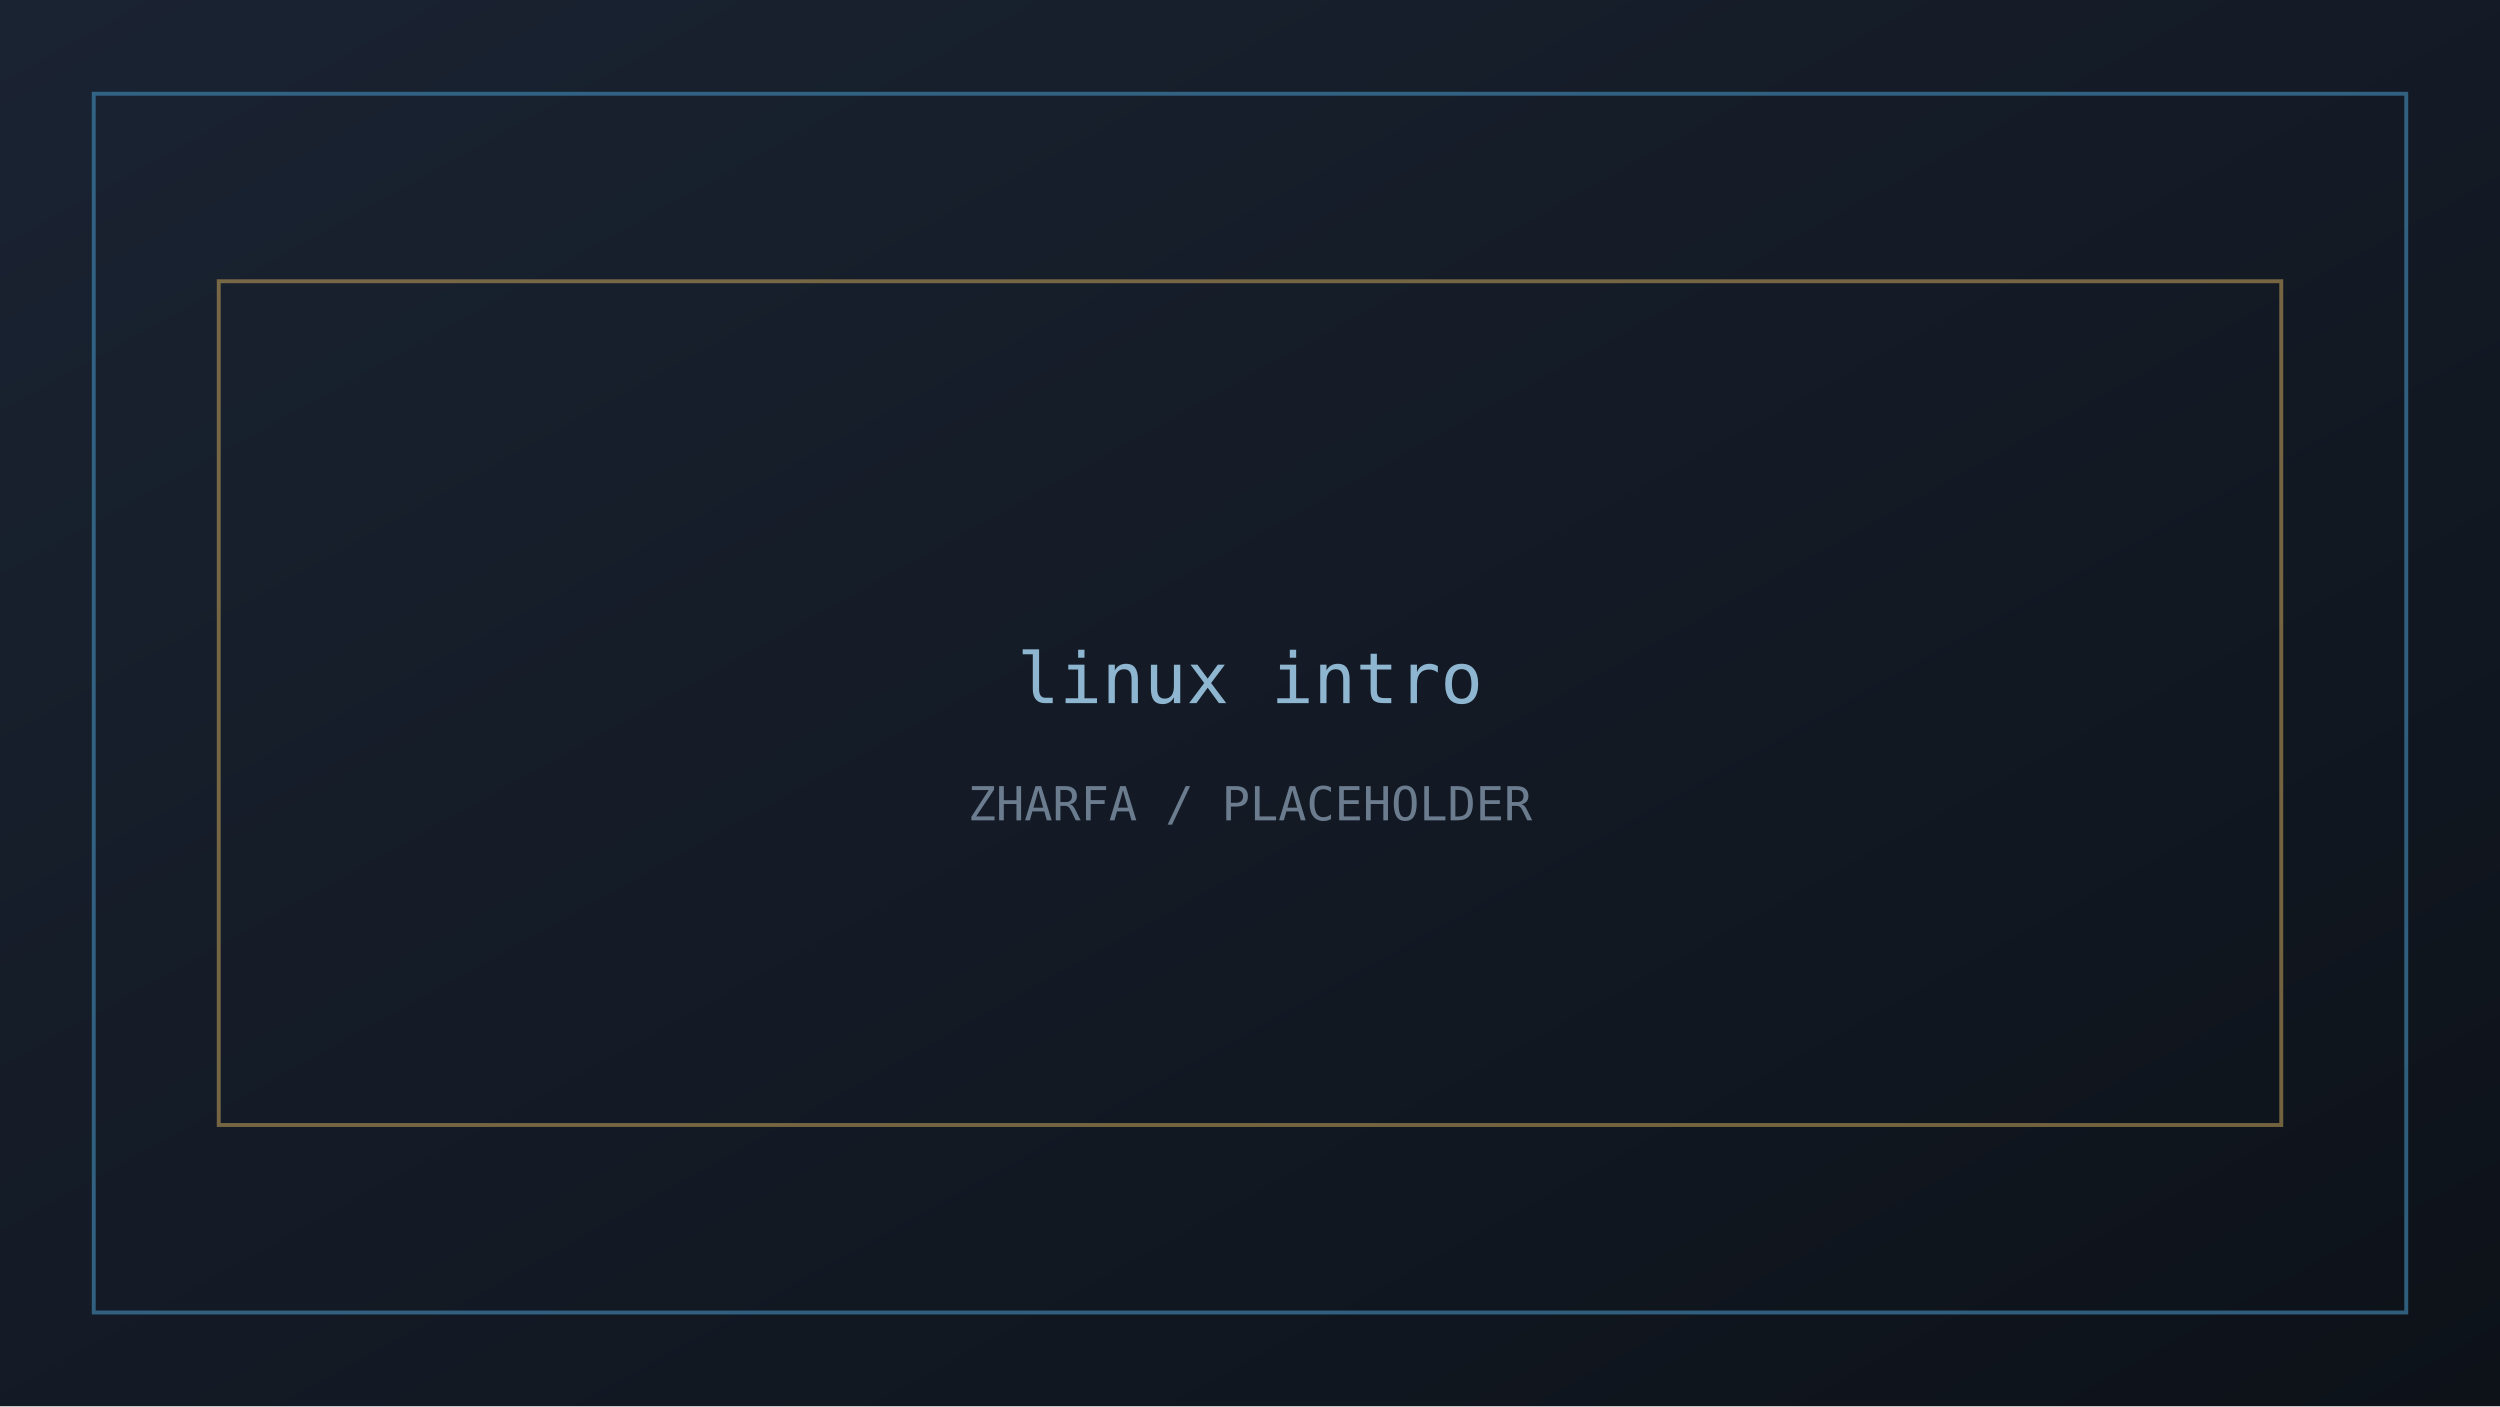
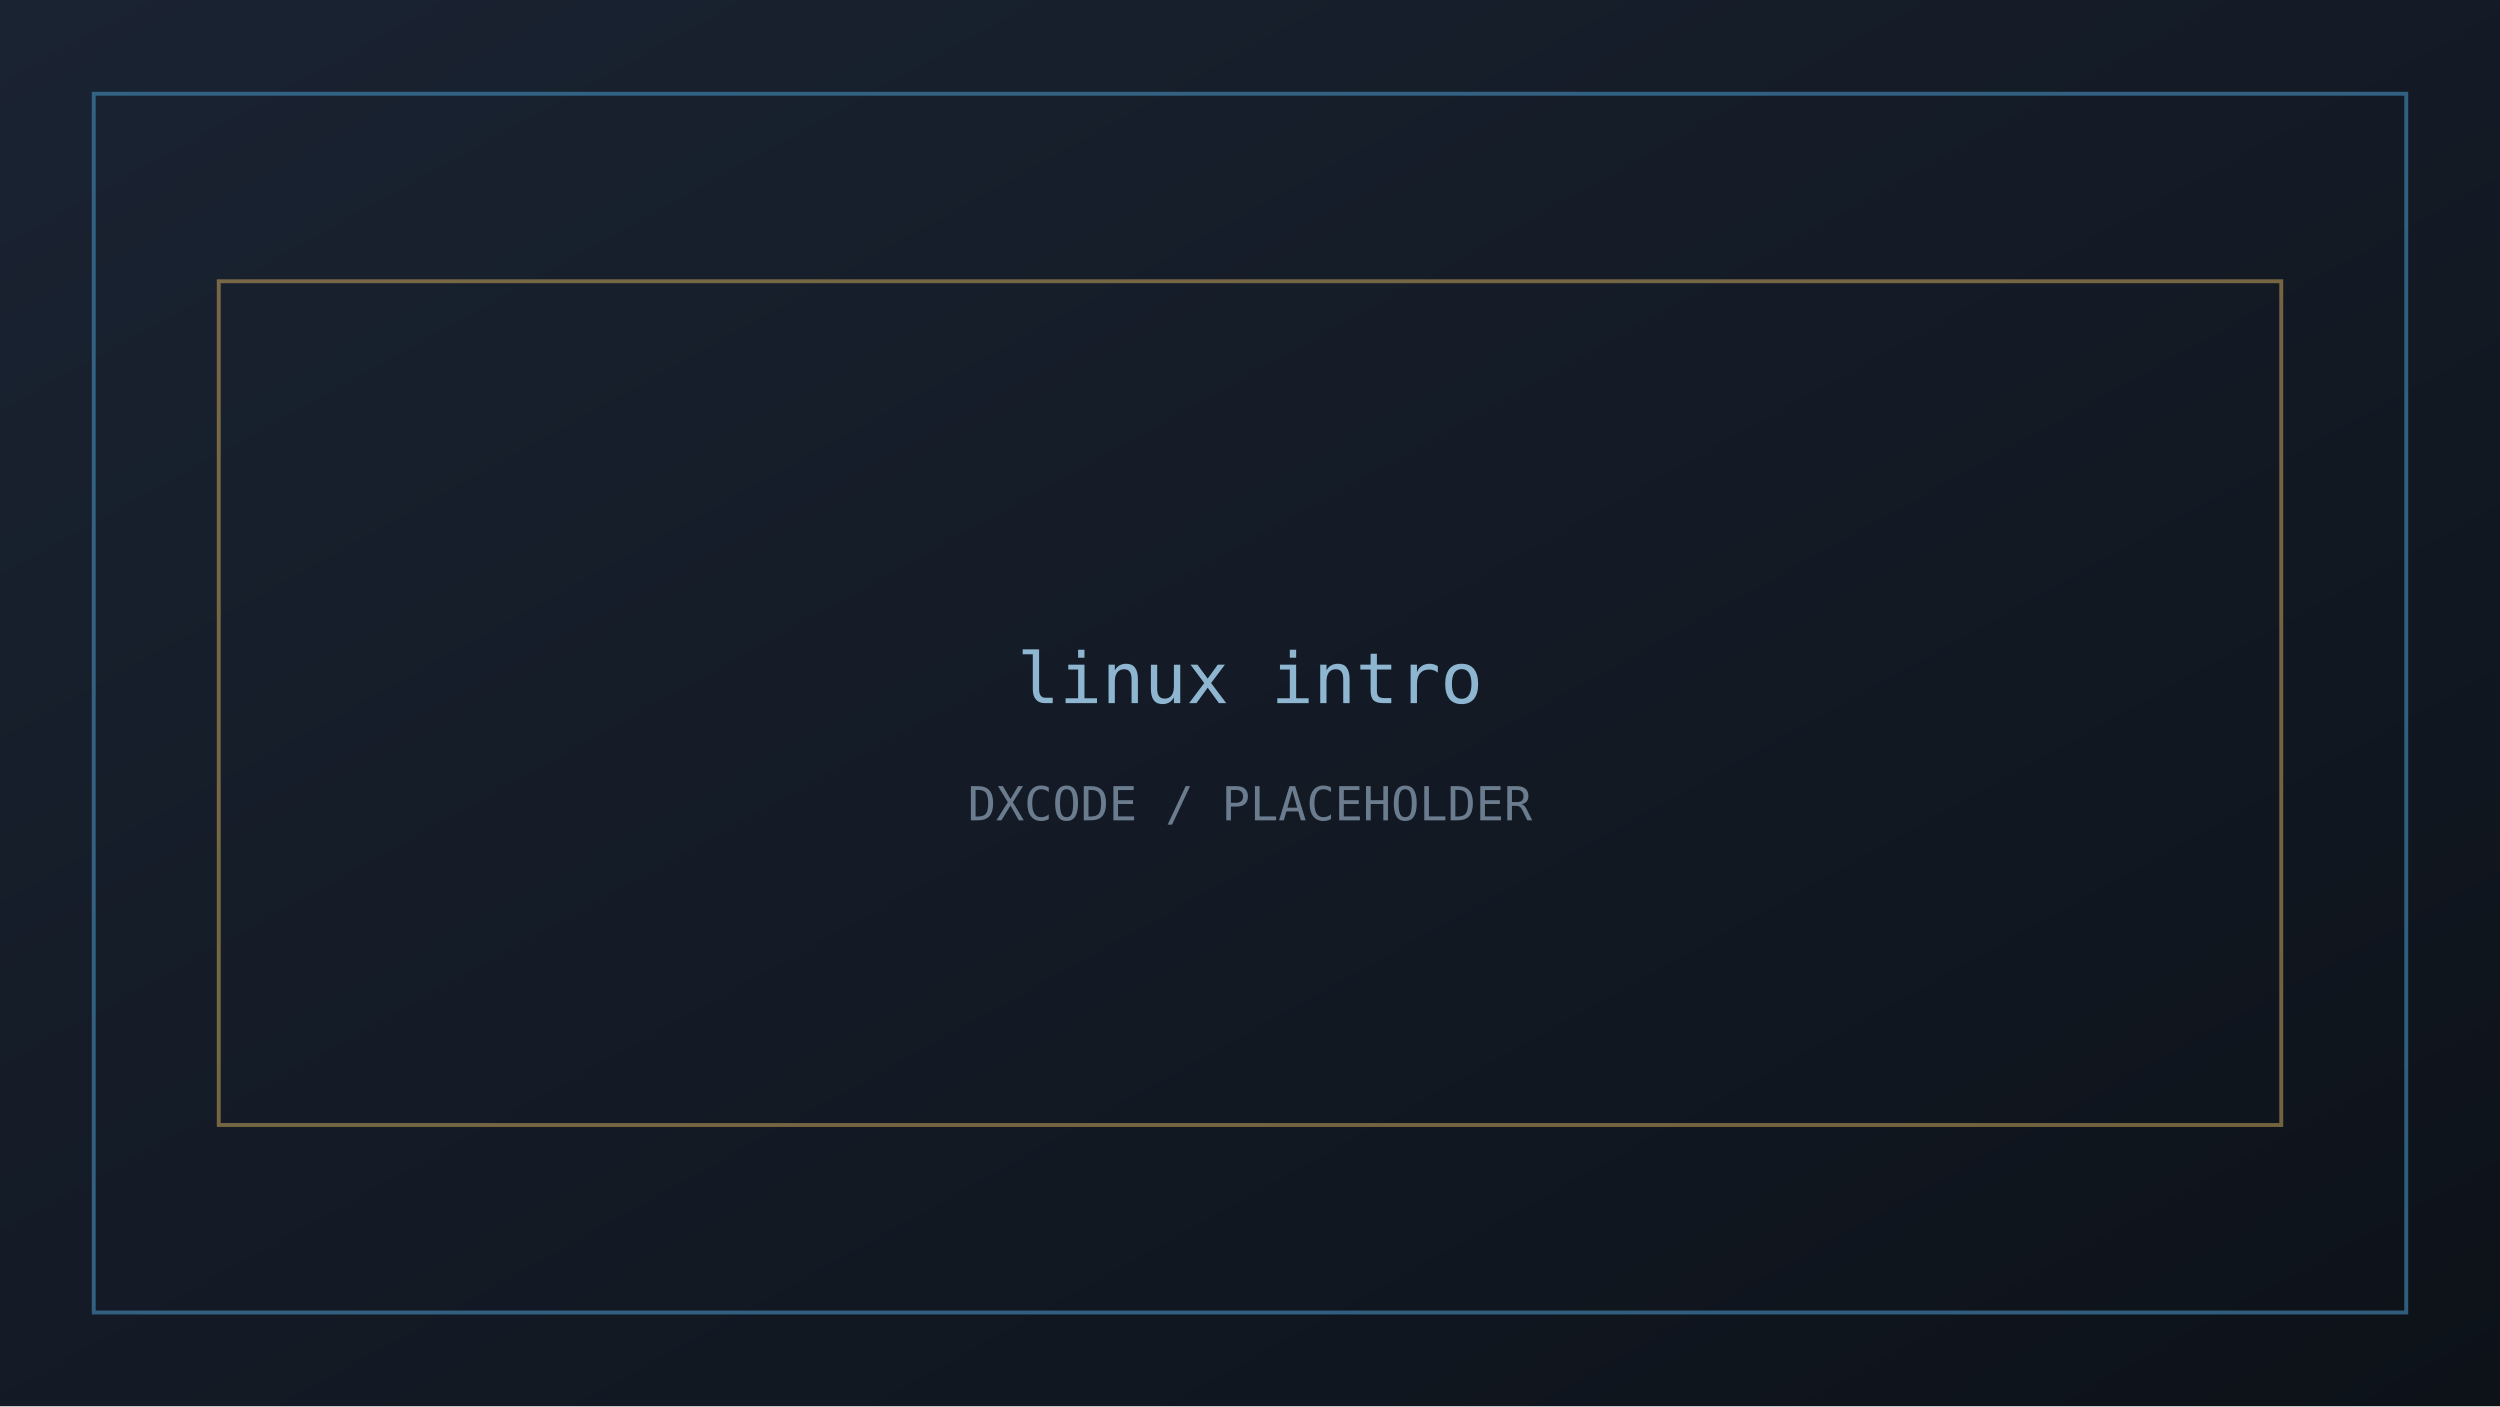
<svg xmlns="http://www.w3.org/2000/svg" width="640" height="360" viewBox="0 0 640 360" role="img" aria-label="Artwork placeholder">
  <defs>
    <linearGradient id="g" x1="0" y1="0" x2="1" y2="1">
      <stop offset="0%" stop-color="#1a2332" />
      <stop offset="100%" stop-color="#0d1219" />
    </linearGradient>
  </defs>
  <rect width="640" height="360" fill="url(#g)" />
  <rect x="24" y="24" width="592" height="312" fill="none" stroke="#3d7ea6" stroke-width="1" opacity="0.7" />
  <rect x="56" y="72" width="528" height="216" fill="none" stroke="#c4a35a" stroke-width="1" opacity="0.55" />
  <text x="320" y="180" text-anchor="middle" fill="#8eb6d1" font-family="ui-monospace, monospace" font-size="18">linux intro</text>
-   <text x="320" y="210" text-anchor="middle" fill="#6b7c8f" font-family="ui-monospace, monospace" font-size="12">ZHARFA / PLACEHOLDER</text>
+   <text x="320" y="210" text-anchor="middle" fill="#6b7c8f" font-family="ui-monospace, monospace" font-size="12">DXCODE / PLACEHOLDER</text>
</svg>
